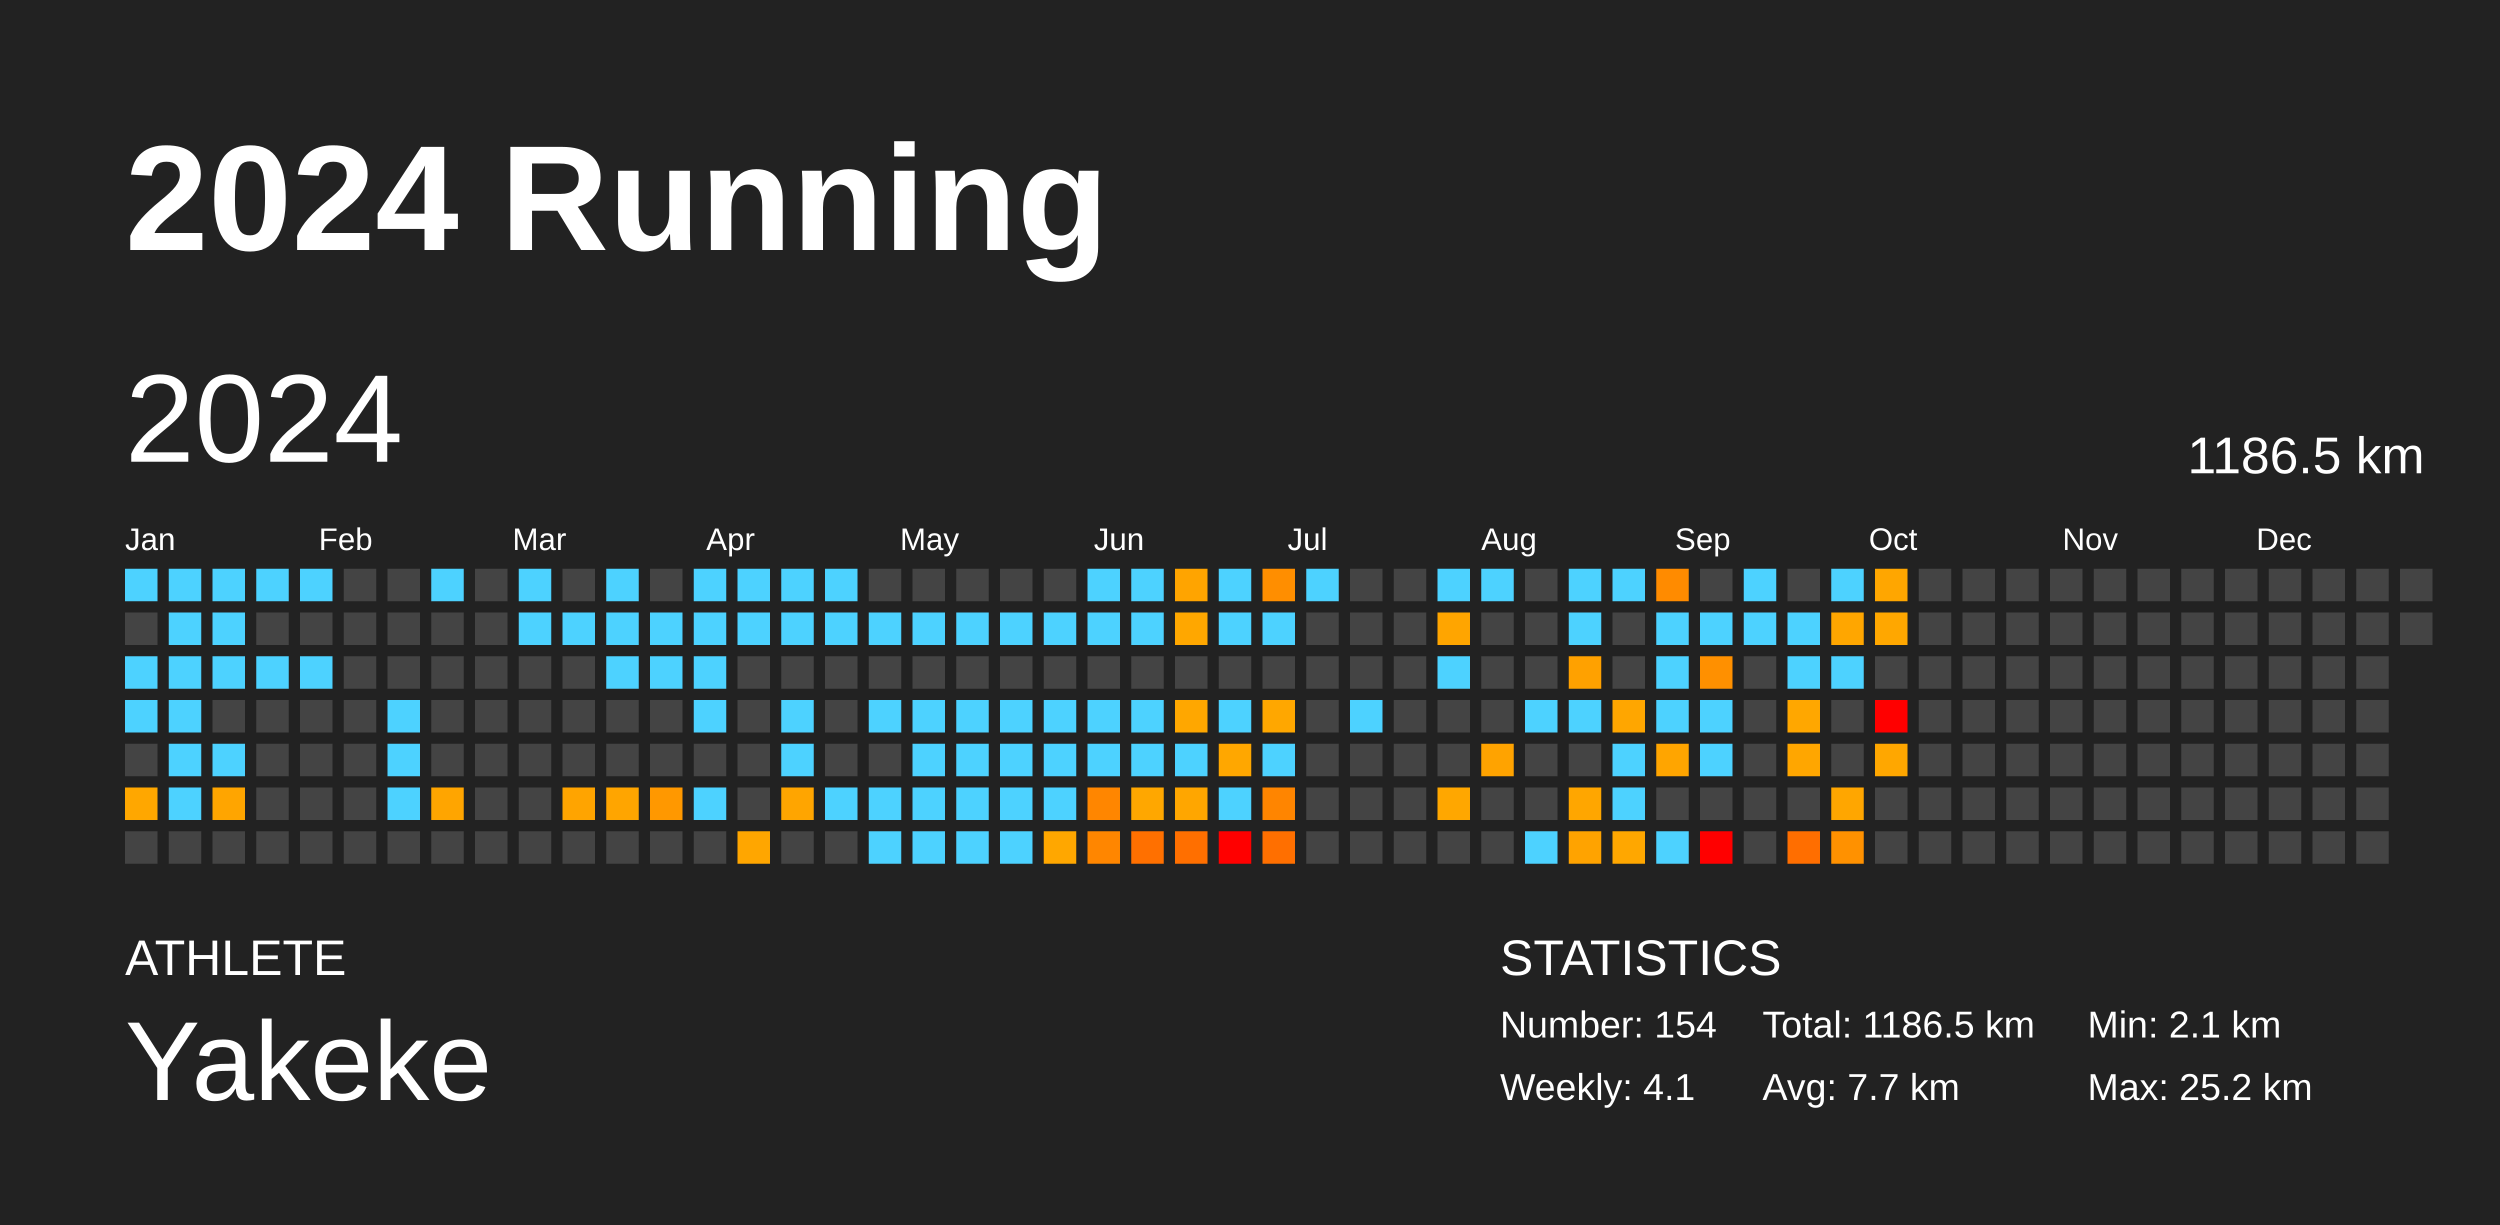
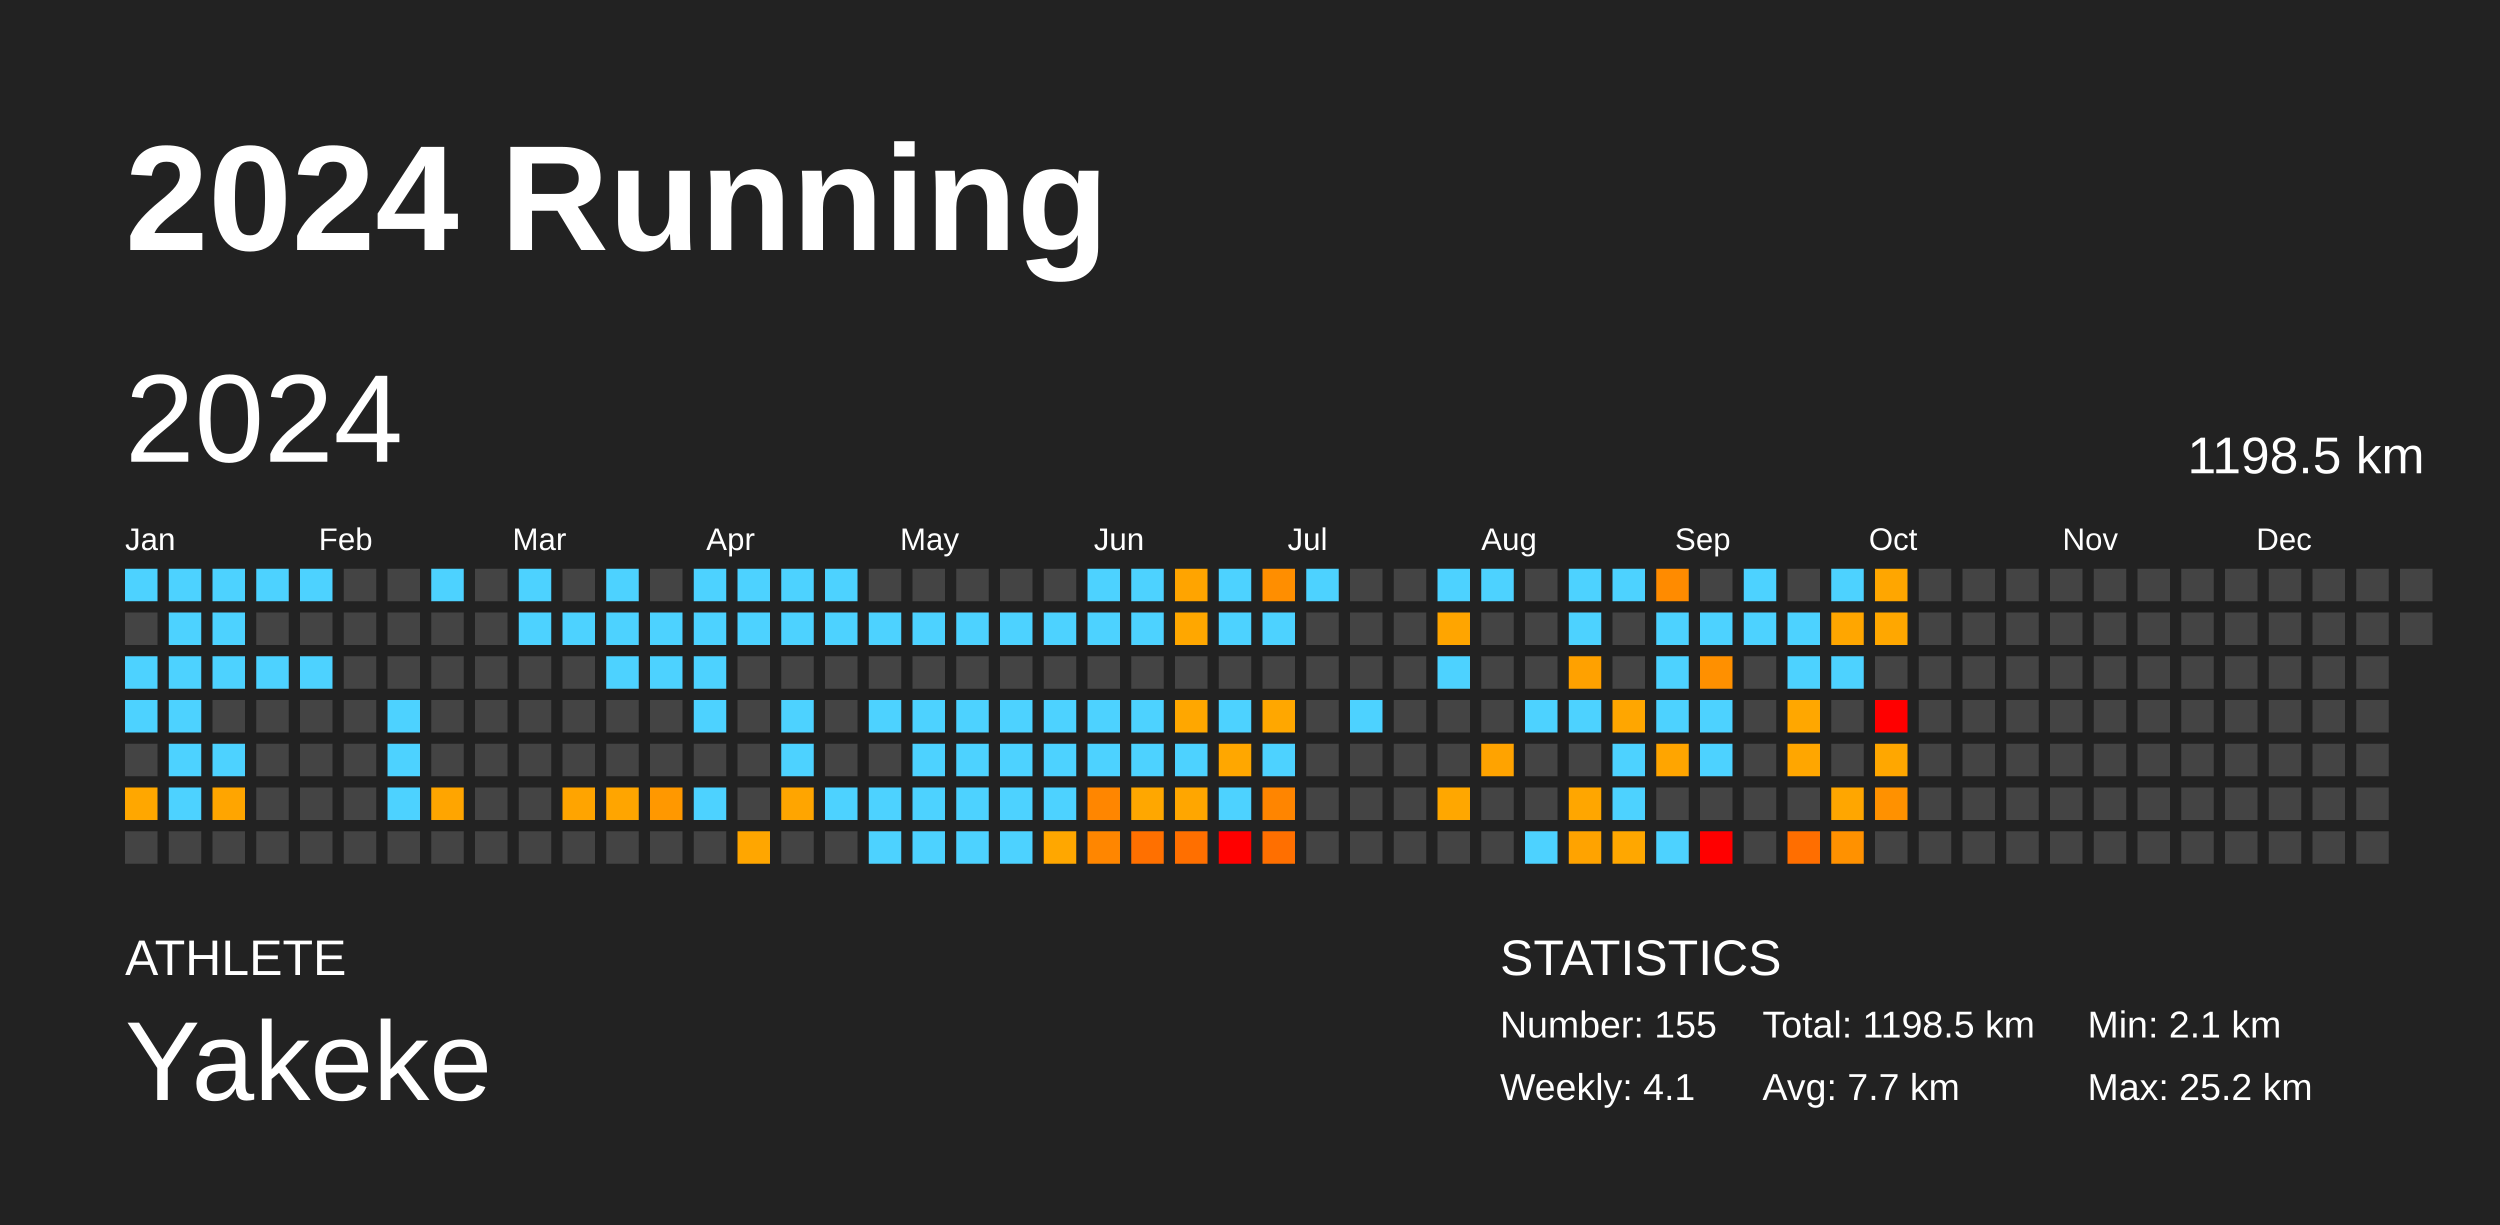
<svg xmlns="http://www.w3.org/2000/svg" baseProfile="full" height="98mm" version="1.1" viewBox="0,0,200,98" width="200mm">
  <defs />
  <rect fill="#222222" height="98" width="200" x="0" y="0" />
  <text fill="#FFFFFF" style="font-size:12px; font-family:Arial; font-weight:bold;" x="10" y="20">2024 Running</text>
  <text fill="#FFFFFF" style="font-size:4px; font-family:Arial" x="10" y="78">ATHLETE</text>
  <text fill="#FFFFFF" style="font-size:9px; font-family:Arial" x="10" y="88">Yakeke</text>
  <text fill="#FFFFFF" style="font-size:4px; font-family:Arial" x="120" y="78">STATISTICS</text>
-   <text fill="#FFFFFF" style="font-size:3px; font-family:Arial" x="120" y="83">Number: 154</text>
+   <text fill="#FFFFFF" style="font-size:3px; font-family:Arial" x="120" y="83">Number: 155</text>
  <text fill="#FFFFFF" style="font-size:3px; font-family:Arial" x="120" y="88">Weekly: 4.1</text>
-   <text fill="#FFFFFF" style="font-size:3px; font-family:Arial" x="141" y="83">Total: 1186.5 km</text>
+   <text fill="#FFFFFF" style="font-size:3px; font-family:Arial" x="141" y="83">Total: 1198.5 km</text>
  <text fill="#FFFFFF" style="font-size:3px; font-family:Arial" x="141" y="88">Avg: 7.7 km</text>
  <text fill="#FFFFFF" style="font-size:3px; font-family:Arial" x="167" y="83">Min: 2.1 km</text>
  <text fill="#FFFFFF" style="font-size:3px; font-family:Arial" x="167" y="88">Max: 25.2 km</text>
  <text dominant-baseline="hanging" fill="#FFFFFF" style="font-size:10.0px; font-family:Arial;" x="10" y="30">2024</text>
-   <text dominant-baseline="hanging" fill="#FFFFFF" style="font-size:4.125px; font-family:Arial;" x="175" y="35">1186.5 km</text>
+   <text dominant-baseline="hanging" fill="#FFFFFF" style="font-size:4.125px; font-family:Arial;" x="175" y="35">1198.5 km</text>
  <text fill="#FFFFFF" style="font-size:2.5px; font-family:Arial" x="10.0" y="44">Jan</text>
  <text fill="#FFFFFF" style="font-size:2.5px; font-family:Arial" x="25.5" y="44">Feb</text>
  <text fill="#FFFFFF" style="font-size:2.5px; font-family:Arial" x="41.0" y="44">Mar</text>
  <text fill="#FFFFFF" style="font-size:2.5px; font-family:Arial" x="56.5" y="44">Apr</text>
  <text fill="#FFFFFF" style="font-size:2.5px; font-family:Arial" x="72.0" y="44">May</text>
  <text fill="#FFFFFF" style="font-size:2.5px; font-family:Arial" x="87.5" y="44">Jun</text>
  <text fill="#FFFFFF" style="font-size:2.5px; font-family:Arial" x="103.0" y="44">Jul</text>
  <text fill="#FFFFFF" style="font-size:2.5px; font-family:Arial" x="118.5" y="44">Aug</text>
  <text fill="#FFFFFF" style="font-size:2.5px; font-family:Arial" x="134.0" y="44">Sep</text>
  <text fill="#FFFFFF" style="font-size:2.5px; font-family:Arial" x="149.5" y="44">Oct</text>
  <text fill="#FFFFFF" style="font-size:2.5px; font-family:Arial" x="165.0" y="44">Nov</text>
  <text fill="#FFFFFF" style="font-size:2.5px; font-family:Arial" x="180.5" y="44">Dec</text>
  <rect fill="#4dd2ff" height="2.6" width="2.6" x="10.0" y="45.5" />
  <rect fill="#444444" height="2.6" width="2.6" x="10.0" y="49.0" />
  <rect fill="#4dd2ff" height="2.6" width="2.6" x="10.0" y="52.5" />
  <rect fill="#4dd2ff" height="2.6" width="2.6" x="10.0" y="56.0" />
  <rect fill="#444444" height="2.6" width="2.6" x="10.0" y="59.5" />
  <rect fill="#ffa700" height="2.6" width="2.6" x="10.0" y="63.0" />
  <rect fill="#444444" height="2.6" width="2.6" x="10.0" y="66.5" />
  <rect fill="#4dd2ff" height="2.6" width="2.6" x="13.5" y="45.5" />
  <rect fill="#4dd2ff" height="2.6" width="2.6" x="13.5" y="49.0" />
  <rect fill="#4dd2ff" height="2.6" width="2.6" x="13.5" y="52.5" />
  <rect fill="#4dd2ff" height="2.6" width="2.6" x="13.5" y="56.0" />
  <rect fill="#4dd2ff" height="2.6" width="2.6" x="13.5" y="59.5" />
  <rect fill="#4dd2ff" height="2.6" width="2.6" x="13.5" y="63.0" />
  <rect fill="#444444" height="2.6" width="2.6" x="13.5" y="66.5" />
  <rect fill="#4dd2ff" height="2.6" width="2.6" x="17.0" y="45.5" />
  <rect fill="#4dd2ff" height="2.6" width="2.6" x="17.0" y="49.0" />
  <rect fill="#4dd2ff" height="2.6" width="2.6" x="17.0" y="52.5" />
  <rect fill="#444444" height="2.6" width="2.6" x="17.0" y="56.0" />
  <rect fill="#4dd2ff" height="2.6" width="2.6" x="17.0" y="59.5" />
  <rect fill="#ffa500" height="2.6" width="2.6" x="17.0" y="63.0" />
  <rect fill="#444444" height="2.6" width="2.6" x="17.0" y="66.5" />
  <rect fill="#4dd2ff" height="2.6" width="2.6" x="20.5" y="45.5" />
  <rect fill="#444444" height="2.6" width="2.6" x="20.5" y="49.0" />
  <rect fill="#4dd2ff" height="2.6" width="2.6" x="20.5" y="52.5" />
  <rect fill="#444444" height="2.6" width="2.6" x="20.5" y="56.0" />
  <rect fill="#444444" height="2.6" width="2.6" x="20.5" y="59.5" />
  <rect fill="#444444" height="2.6" width="2.6" x="20.5" y="63.0" />
  <rect fill="#444444" height="2.6" width="2.6" x="20.5" y="66.5" />
  <rect fill="#4dd2ff" height="2.6" width="2.6" x="24.0" y="45.5" />
  <rect fill="#444444" height="2.6" width="2.6" x="24.0" y="49.0" />
  <rect fill="#4dd2ff" height="2.6" width="2.6" x="24.0" y="52.5" />
  <rect fill="#444444" height="2.6" width="2.6" x="24.0" y="56.0" />
  <rect fill="#444444" height="2.6" width="2.6" x="24.0" y="59.5" />
  <rect fill="#444444" height="2.6" width="2.6" x="24.0" y="63.0" />
  <rect fill="#444444" height="2.6" width="2.6" x="24.0" y="66.5" />
  <rect fill="#444444" height="2.6" width="2.6" x="27.5" y="45.5" />
  <rect fill="#444444" height="2.6" width="2.6" x="27.5" y="49.0" />
  <rect fill="#444444" height="2.6" width="2.6" x="27.5" y="52.5" />
  <rect fill="#444444" height="2.6" width="2.6" x="27.5" y="56.0" />
  <rect fill="#444444" height="2.6" width="2.6" x="27.5" y="59.5" />
  <rect fill="#444444" height="2.6" width="2.6" x="27.5" y="63.0" />
  <rect fill="#444444" height="2.6" width="2.6" x="27.5" y="66.5" />
  <rect fill="#444444" height="2.6" width="2.6" x="31.0" y="45.5" />
  <rect fill="#444444" height="2.6" width="2.6" x="31.0" y="49.0" />
  <rect fill="#444444" height="2.6" width="2.6" x="31.0" y="52.5" />
  <rect fill="#4dd2ff" height="2.6" width="2.6" x="31.0" y="56.0" />
  <rect fill="#4dd2ff" height="2.6" width="2.6" x="31.0" y="59.5" />
  <rect fill="#4dd2ff" height="2.6" width="2.6" x="31.0" y="63.0" />
  <rect fill="#444444" height="2.6" width="2.6" x="31.0" y="66.5" />
  <rect fill="#4dd2ff" height="2.6" width="2.6" x="34.5" y="45.5" />
  <rect fill="#444444" height="2.6" width="2.6" x="34.5" y="49.0" />
  <rect fill="#444444" height="2.6" width="2.6" x="34.5" y="52.5" />
  <rect fill="#444444" height="2.6" width="2.6" x="34.5" y="56.0" />
  <rect fill="#444444" height="2.6" width="2.6" x="34.5" y="59.5" />
  <rect fill="#ffa500" height="2.6" width="2.6" x="34.5" y="63.0" />
  <rect fill="#444444" height="2.6" width="2.6" x="34.5" y="66.5" />
  <rect fill="#444444" height="2.6" width="2.6" x="38.0" y="45.5" />
  <rect fill="#444444" height="2.6" width="2.6" x="38.0" y="49.0" />
  <rect fill="#444444" height="2.6" width="2.6" x="38.0" y="52.5" />
  <rect fill="#444444" height="2.6" width="2.6" x="38.0" y="56.0" />
  <rect fill="#444444" height="2.6" width="2.6" x="38.0" y="59.5" />
  <rect fill="#444444" height="2.6" width="2.6" x="38.0" y="63.0" />
  <rect fill="#444444" height="2.6" width="2.6" x="38.0" y="66.5" />
  <rect fill="#4dd2ff" height="2.6" width="2.6" x="41.5" y="45.5" />
  <rect fill="#4dd2ff" height="2.6" width="2.6" x="41.5" y="49.0" />
  <rect fill="#444444" height="2.6" width="2.6" x="41.5" y="52.5" />
  <rect fill="#444444" height="2.6" width="2.6" x="41.5" y="56.0" />
  <rect fill="#444444" height="2.6" width="2.6" x="41.5" y="59.5" />
  <rect fill="#444444" height="2.6" width="2.6" x="41.5" y="63.0" />
  <rect fill="#444444" height="2.6" width="2.6" x="41.5" y="66.5" />
  <rect fill="#444444" height="2.6" width="2.6" x="45.0" y="45.5" />
  <rect fill="#4dd2ff" height="2.6" width="2.6" x="45.0" y="49.0" />
  <rect fill="#444444" height="2.6" width="2.6" x="45.0" y="52.5" />
  <rect fill="#444444" height="2.6" width="2.6" x="45.0" y="56.0" />
  <rect fill="#444444" height="2.6" width="2.6" x="45.0" y="59.5" />
  <rect fill="#ffa400" height="2.6" width="2.6" x="45.0" y="63.0" />
  <rect fill="#444444" height="2.6" width="2.6" x="45.0" y="66.5" />
  <rect fill="#4dd2ff" height="2.6" width="2.6" x="48.5" y="45.5" />
  <rect fill="#4dd2ff" height="2.6" width="2.6" x="48.5" y="49.0" />
  <rect fill="#4dd2ff" height="2.6" width="2.6" x="48.5" y="52.5" />
  <rect fill="#444444" height="2.6" width="2.6" x="48.5" y="56.0" />
  <rect fill="#444444" height="2.6" width="2.6" x="48.5" y="59.5" />
  <rect fill="#ffa500" height="2.6" width="2.6" x="48.5" y="63.0" />
  <rect fill="#444444" height="2.6" width="2.6" x="48.5" y="66.5" />
  <rect fill="#444444" height="2.6" width="2.6" x="52.0" y="45.5" />
  <rect fill="#4dd2ff" height="2.6" width="2.6" x="52.0" y="49.0" />
  <rect fill="#4dd2ff" height="2.6" width="2.6" x="52.0" y="52.5" />
  <rect fill="#444444" height="2.6" width="2.6" x="52.0" y="56.0" />
  <rect fill="#444444" height="2.6" width="2.6" x="52.0" y="59.5" />
  <rect fill="#ff9800" height="2.6" width="2.6" x="52.0" y="63.0" />
  <rect fill="#444444" height="2.6" width="2.6" x="52.0" y="66.5" />
  <rect fill="#4dd2ff" height="2.6" width="2.6" x="55.5" y="45.5" />
  <rect fill="#4dd2ff" height="2.6" width="2.6" x="55.5" y="49.0" />
  <rect fill="#4dd2ff" height="2.6" width="2.6" x="55.5" y="52.5" />
  <rect fill="#4dd2ff" height="2.6" width="2.6" x="55.5" y="56.0" />
  <rect fill="#444444" height="2.6" width="2.6" x="55.5" y="59.5" />
  <rect fill="#4dd2ff" height="2.6" width="2.6" x="55.5" y="63.0" />
  <rect fill="#444444" height="2.6" width="2.6" x="55.5" y="66.5" />
  <rect fill="#4dd2ff" height="2.6" width="2.6" x="59.0" y="45.5" />
  <rect fill="#4dd2ff" height="2.6" width="2.6" x="59.0" y="49.0" />
  <rect fill="#444444" height="2.6" width="2.6" x="59.0" y="52.5" />
  <rect fill="#444444" height="2.6" width="2.6" x="59.0" y="56.0" />
  <rect fill="#444444" height="2.6" width="2.6" x="59.0" y="59.5" />
  <rect fill="#444444" height="2.6" width="2.6" x="59.0" y="63.0" />
  <rect fill="#ffa600" height="2.6" width="2.6" x="59.0" y="66.5" />
  <rect fill="#4dd2ff" height="2.6" width="2.6" x="62.5" y="45.5" />
  <rect fill="#4dd2ff" height="2.6" width="2.6" x="62.5" y="49.0" />
  <rect fill="#444444" height="2.6" width="2.6" x="62.5" y="52.5" />
  <rect fill="#4dd2ff" height="2.6" width="2.6" x="62.5" y="56.0" />
  <rect fill="#4dd2ff" height="2.6" width="2.6" x="62.5" y="59.5" />
  <rect fill="#ffa500" height="2.6" width="2.6" x="62.5" y="63.0" />
  <rect fill="#444444" height="2.6" width="2.6" x="62.5" y="66.5" />
  <rect fill="#4dd2ff" height="2.6" width="2.6" x="66.0" y="45.5" />
  <rect fill="#4dd2ff" height="2.6" width="2.6" x="66.0" y="49.0" />
  <rect fill="#444444" height="2.6" width="2.6" x="66.0" y="52.5" />
  <rect fill="#444444" height="2.6" width="2.6" x="66.0" y="56.0" />
  <rect fill="#444444" height="2.6" width="2.6" x="66.0" y="59.5" />
  <rect fill="#4dd2ff" height="2.6" width="2.6" x="66.0" y="63.0" />
  <rect fill="#444444" height="2.6" width="2.6" x="66.0" y="66.5" />
  <rect fill="#444444" height="2.6" width="2.6" x="69.5" y="45.5" />
  <rect fill="#4dd2ff" height="2.6" width="2.6" x="69.5" y="49.0" />
  <rect fill="#444444" height="2.6" width="2.6" x="69.5" y="52.5" />
  <rect fill="#4dd2ff" height="2.6" width="2.6" x="69.5" y="56.0" />
  <rect fill="#444444" height="2.6" width="2.6" x="69.5" y="59.5" />
  <rect fill="#4dd2ff" height="2.6" width="2.6" x="69.5" y="63.0" />
  <rect fill="#4dd2ff" height="2.6" width="2.6" x="69.5" y="66.5" />
  <rect fill="#444444" height="2.6" width="2.6" x="73.0" y="45.5" />
  <rect fill="#4dd2ff" height="2.6" width="2.6" x="73.0" y="49.0" />
  <rect fill="#444444" height="2.6" width="2.6" x="73.0" y="52.5" />
  <rect fill="#4dd2ff" height="2.6" width="2.6" x="73.0" y="56.0" />
  <rect fill="#4dd2ff" height="2.6" width="2.6" x="73.0" y="59.5" />
  <rect fill="#4dd2ff" height="2.6" width="2.6" x="73.0" y="63.0" />
  <rect fill="#4dd2ff" height="2.6" width="2.6" x="73.0" y="66.5" />
  <rect fill="#444444" height="2.6" width="2.6" x="76.5" y="45.5" />
  <rect fill="#4dd2ff" height="2.6" width="2.6" x="76.5" y="49.0" />
  <rect fill="#444444" height="2.6" width="2.6" x="76.5" y="52.5" />
  <rect fill="#4dd2ff" height="2.6" width="2.6" x="76.5" y="56.0" />
  <rect fill="#4dd2ff" height="2.6" width="2.6" x="76.5" y="59.5" />
  <rect fill="#4dd2ff" height="2.6" width="2.6" x="76.5" y="63.0" />
  <rect fill="#4dd2ff" height="2.6" width="2.6" x="76.5" y="66.5" />
  <rect fill="#444444" height="2.6" width="2.6" x="80.0" y="45.5" />
  <rect fill="#4dd2ff" height="2.6" width="2.6" x="80.0" y="49.0" />
  <rect fill="#444444" height="2.6" width="2.6" x="80.0" y="52.5" />
  <rect fill="#4dd2ff" height="2.6" width="2.6" x="80.0" y="56.0" />
  <rect fill="#4dd2ff" height="2.6" width="2.6" x="80.0" y="59.5" />
  <rect fill="#4dd2ff" height="2.6" width="2.6" x="80.0" y="63.0" />
  <rect fill="#4dd2ff" height="2.6" width="2.6" x="80.0" y="66.5" />
  <rect fill="#444444" height="2.6" width="2.6" x="83.5" y="45.5" />
  <rect fill="#4dd2ff" height="2.6" width="2.6" x="83.5" y="49.0" />
  <rect fill="#444444" height="2.6" width="2.6" x="83.5" y="52.5" />
  <rect fill="#4dd2ff" height="2.6" width="2.6" x="83.5" y="56.0" />
  <rect fill="#4dd2ff" height="2.6" width="2.6" x="83.5" y="59.5" />
  <rect fill="#4dd2ff" height="2.6" width="2.6" x="83.5" y="63.0" />
  <rect fill="#ffa700" height="2.6" width="2.6" x="83.5" y="66.5" />
  <rect fill="#4dd2ff" height="2.6" width="2.6" x="87.0" y="45.5" />
  <rect fill="#4dd2ff" height="2.6" width="2.6" x="87.0" y="49.0" />
  <rect fill="#444444" height="2.6" width="2.6" x="87.0" y="52.5" />
  <rect fill="#4dd2ff" height="2.6" width="2.6" x="87.0" y="56.0" />
  <rect fill="#4dd2ff" height="2.6" width="2.6" x="87.0" y="59.5" />
  <rect fill="#ff8600" height="2.6" width="2.6" x="87.0" y="63.0" />
  <rect fill="#ff8600" height="2.6" width="2.6" x="87.0" y="66.5" />
  <rect fill="#4dd2ff" height="2.6" width="2.6" x="90.5" y="45.5" />
  <rect fill="#4dd2ff" height="2.6" width="2.6" x="90.5" y="49.0" />
  <rect fill="#444444" height="2.6" width="2.6" x="90.5" y="52.5" />
  <rect fill="#4dd2ff" height="2.6" width="2.6" x="90.5" y="56.0" />
  <rect fill="#4dd2ff" height="2.6" width="2.6" x="90.5" y="59.5" />
  <rect fill="#ffa700" height="2.6" width="2.6" x="90.5" y="63.0" />
  <rect fill="#ff7000" height="2.6" width="2.6" x="90.5" y="66.5" />
  <rect fill="#ffa400" height="2.6" width="2.6" x="94.0" y="45.5" />
  <rect fill="#ffa700" height="2.6" width="2.6" x="94.0" y="49.0" />
  <rect fill="#444444" height="2.6" width="2.6" x="94.0" y="52.5" />
  <rect fill="#ffa700" height="2.6" width="2.6" x="94.0" y="56.0" />
  <rect fill="#4dd2ff" height="2.6" width="2.6" x="94.0" y="59.5" />
  <rect fill="#ffa600" height="2.6" width="2.6" x="94.0" y="63.0" />
  <rect fill="#ff6f00" height="2.6" width="2.6" x="94.0" y="66.5" />
  <rect fill="#4dd2ff" height="2.6" width="2.6" x="97.5" y="45.5" />
  <rect fill="#4dd2ff" height="2.6" width="2.6" x="97.5" y="49.0" />
  <rect fill="#444444" height="2.6" width="2.6" x="97.5" y="52.5" />
  <rect fill="#4dd2ff" height="2.6" width="2.6" x="97.5" y="56.0" />
  <rect fill="#ffa700" height="2.6" width="2.6" x="97.5" y="59.5" />
  <rect fill="#4dd2ff" height="2.6" width="2.6" x="97.5" y="63.0" />
  <rect fill="red" height="2.6" width="2.6" x="97.5" y="66.5" />
  <rect fill="#ff8e00" height="2.6" width="2.6" x="101.0" y="45.5" />
  <rect fill="#4dd2ff" height="2.6" width="2.6" x="101.0" y="49.0" />
  <rect fill="#444444" height="2.6" width="2.6" x="101.0" y="52.5" />
  <rect fill="#ffa700" height="2.6" width="2.6" x="101.0" y="56.0" />
  <rect fill="#4dd2ff" height="2.6" width="2.6" x="101.0" y="59.5" />
  <rect fill="#ff8500" height="2.6" width="2.6" x="101.0" y="63.0" />
  <rect fill="#ff6f00" height="2.6" width="2.6" x="101.0" y="66.5" />
  <rect fill="#4dd2ff" height="2.6" width="2.6" x="104.5" y="45.5" />
  <rect fill="#444444" height="2.6" width="2.6" x="104.5" y="49.0" />
  <rect fill="#444444" height="2.6" width="2.6" x="104.5" y="52.5" />
  <rect fill="#444444" height="2.6" width="2.6" x="104.5" y="56.0" />
  <rect fill="#444444" height="2.6" width="2.6" x="104.5" y="59.5" />
  <rect fill="#444444" height="2.6" width="2.6" x="104.5" y="63.0" />
  <rect fill="#444444" height="2.6" width="2.6" x="104.5" y="66.5" />
  <rect fill="#444444" height="2.6" width="2.6" x="108.0" y="45.5" />
  <rect fill="#444444" height="2.6" width="2.6" x="108.0" y="49.0" />
  <rect fill="#444444" height="2.6" width="2.6" x="108.0" y="52.5" />
  <rect fill="#4dd2ff" height="2.6" width="2.6" x="108.0" y="56.0" />
  <rect fill="#444444" height="2.6" width="2.6" x="108.0" y="59.5" />
  <rect fill="#444444" height="2.6" width="2.6" x="108.0" y="63.0" />
  <rect fill="#444444" height="2.6" width="2.6" x="108.0" y="66.5" />
  <rect fill="#444444" height="2.6" width="2.6" x="111.5" y="45.5" />
  <rect fill="#444444" height="2.6" width="2.6" x="111.5" y="49.0" />
  <rect fill="#444444" height="2.6" width="2.6" x="111.5" y="52.5" />
  <rect fill="#444444" height="2.6" width="2.6" x="111.5" y="56.0" />
  <rect fill="#444444" height="2.6" width="2.6" x="111.5" y="59.5" />
  <rect fill="#444444" height="2.6" width="2.6" x="111.5" y="63.0" />
  <rect fill="#444444" height="2.6" width="2.6" x="111.5" y="66.5" />
  <rect fill="#4dd2ff" height="2.6" width="2.6" x="115.0" y="45.5" />
  <rect fill="#ffa500" height="2.6" width="2.6" x="115.0" y="49.0" />
  <rect fill="#4dd2ff" height="2.6" width="2.6" x="115.0" y="52.5" />
  <rect fill="#444444" height="2.6" width="2.6" x="115.0" y="56.0" />
  <rect fill="#444444" height="2.6" width="2.6" x="115.0" y="59.5" />
  <rect fill="#ffa700" height="2.6" width="2.6" x="115.0" y="63.0" />
  <rect fill="#444444" height="2.6" width="2.6" x="115.0" y="66.5" />
  <rect fill="#4dd2ff" height="2.6" width="2.6" x="118.5" y="45.5" />
  <rect fill="#444444" height="2.6" width="2.6" x="118.5" y="49.0" />
  <rect fill="#444444" height="2.6" width="2.6" x="118.5" y="52.5" />
  <rect fill="#444444" height="2.6" width="2.6" x="118.5" y="56.0" />
  <rect fill="#ffa300" height="2.6" width="2.6" x="118.5" y="59.5" />
  <rect fill="#444444" height="2.6" width="2.6" x="118.5" y="63.0" />
  <rect fill="#444444" height="2.6" width="2.6" x="118.5" y="66.5" />
  <rect fill="#444444" height="2.6" width="2.6" x="122.0" y="45.5" />
  <rect fill="#444444" height="2.6" width="2.6" x="122.0" y="49.0" />
  <rect fill="#444444" height="2.6" width="2.6" x="122.0" y="52.5" />
  <rect fill="#4dd2ff" height="2.6" width="2.6" x="122.0" y="56.0" />
  <rect fill="#444444" height="2.6" width="2.6" x="122.0" y="59.5" />
  <rect fill="#444444" height="2.6" width="2.6" x="122.0" y="63.0" />
  <rect fill="#4dd2ff" height="2.6" width="2.6" x="122.0" y="66.5" />
  <rect fill="#4dd2ff" height="2.6" width="2.6" x="125.5" y="45.5" />
  <rect fill="#4dd2ff" height="2.6" width="2.6" x="125.5" y="49.0" />
  <rect fill="#ffa100" height="2.6" width="2.6" x="125.5" y="52.5" />
  <rect fill="#4dd2ff" height="2.6" width="2.6" x="125.5" y="56.0" />
  <rect fill="#444444" height="2.6" width="2.6" x="125.5" y="59.5" />
  <rect fill="#ffa600" height="2.6" width="2.6" x="125.5" y="63.0" />
  <rect fill="#ffa300" height="2.6" width="2.6" x="125.5" y="66.5" />
  <rect fill="#4dd2ff" height="2.6" width="2.6" x="129.0" y="45.5" />
  <rect fill="#444444" height="2.6" width="2.6" x="129.0" y="49.0" />
  <rect fill="#444444" height="2.6" width="2.6" x="129.0" y="52.5" />
  <rect fill="#ffa600" height="2.6" width="2.6" x="129.0" y="56.0" />
  <rect fill="#4dd2ff" height="2.6" width="2.6" x="129.0" y="59.5" />
  <rect fill="#4dd2ff" height="2.6" width="2.6" x="129.0" y="63.0" />
  <rect fill="#ffa700" height="2.6" width="2.6" x="129.0" y="66.5" />
  <rect fill="#ff8b00" height="2.6" width="2.6" x="132.5" y="45.5" />
  <rect fill="#4dd2ff" height="2.6" width="2.6" x="132.5" y="49.0" />
  <rect fill="#4dd2ff" height="2.6" width="2.6" x="132.5" y="52.5" />
  <rect fill="#4dd2ff" height="2.6" width="2.6" x="132.5" y="56.0" />
  <rect fill="#ffa500" height="2.6" width="2.6" x="132.5" y="59.5" />
  <rect fill="#444444" height="2.6" width="2.6" x="132.5" y="63.0" />
  <rect fill="#4dd2ff" height="2.6" width="2.6" x="132.5" y="66.5" />
  <rect fill="#444444" height="2.6" width="2.6" x="136.0" y="45.5" />
  <rect fill="#4dd2ff" height="2.6" width="2.6" x="136.0" y="49.0" />
  <rect fill="#ff9000" height="2.6" width="2.6" x="136.0" y="52.5" />
  <rect fill="#4dd2ff" height="2.6" width="2.6" x="136.0" y="56.0" />
  <rect fill="#4dd2ff" height="2.6" width="2.6" x="136.0" y="59.5" />
  <rect fill="#444444" height="2.6" width="2.6" x="136.0" y="63.0" />
  <rect fill="red" height="2.6" width="2.6" x="136.0" y="66.5" />
  <rect fill="#4dd2ff" height="2.6" width="2.6" x="139.5" y="45.5" />
  <rect fill="#4dd2ff" height="2.6" width="2.6" x="139.5" y="49.0" />
  <rect fill="#444444" height="2.6" width="2.6" x="139.5" y="52.5" />
  <rect fill="#444444" height="2.6" width="2.6" x="139.5" y="56.0" />
  <rect fill="#444444" height="2.6" width="2.6" x="139.5" y="59.5" />
  <rect fill="#444444" height="2.6" width="2.6" x="139.5" y="63.0" />
  <rect fill="#444444" height="2.6" width="2.6" x="139.5" y="66.5" />
  <rect fill="#444444" height="2.6" width="2.6" x="143.0" y="45.5" />
  <rect fill="#4dd2ff" height="2.6" width="2.6" x="143.0" y="49.0" />
  <rect fill="#4dd2ff" height="2.6" width="2.6" x="143.0" y="52.5" />
  <rect fill="#ffa700" height="2.6" width="2.6" x="143.0" y="56.0" />
  <rect fill="#ffa600" height="2.6" width="2.6" x="143.0" y="59.5" />
  <rect fill="#444444" height="2.6" width="2.6" x="143.0" y="63.0" />
  <rect fill="#ff6e00" height="2.6" width="2.6" x="143.0" y="66.5" />
  <rect fill="#4dd2ff" height="2.6" width="2.6" x="146.5" y="45.5" />
  <rect fill="#ffa600" height="2.6" width="2.6" x="146.5" y="49.0" />
  <rect fill="#4dd2ff" height="2.6" width="2.6" x="146.5" y="52.5" />
  <rect fill="#444444" height="2.6" width="2.6" x="146.5" y="56.0" />
  <rect fill="#444444" height="2.6" width="2.6" x="146.5" y="59.5" />
  <rect fill="#ffa600" height="2.6" width="2.6" x="146.5" y="63.0" />
  <rect fill="#ff9100" height="2.6" width="2.6" x="146.5" y="66.5" />
  <rect fill="#ffa600" height="2.6" width="2.6" x="150.0" y="45.5" />
  <rect fill="#ffa700" height="2.6" width="2.6" x="150.0" y="49.0" />
  <rect fill="#444444" height="2.6" width="2.6" x="150.0" y="52.5" />
  <rect fill="red" height="2.6" width="2.6" x="150.0" y="56.0" />
  <rect fill="#ffa700" height="2.6" width="2.6" x="150.0" y="59.5" />
-   <rect fill="#444444" height="2.6" width="2.6" x="150.0" y="63.0" />
+   <rect fill="#ff9100" height="2.6" width="2.6" x="150.0" y="63.0" />
  <rect fill="#444444" height="2.6" width="2.6" x="150.0" y="66.5" />
  <rect fill="#444444" height="2.6" width="2.6" x="153.5" y="45.5" />
  <rect fill="#444444" height="2.6" width="2.6" x="153.5" y="49.0" />
  <rect fill="#444444" height="2.6" width="2.6" x="153.5" y="52.5" />
  <rect fill="#444444" height="2.6" width="2.6" x="153.5" y="56.0" />
  <rect fill="#444444" height="2.6" width="2.6" x="153.5" y="59.5" />
  <rect fill="#444444" height="2.6" width="2.6" x="153.5" y="63.0" />
  <rect fill="#444444" height="2.6" width="2.6" x="153.5" y="66.5" />
  <rect fill="#444444" height="2.6" width="2.6" x="157.0" y="45.5" />
  <rect fill="#444444" height="2.6" width="2.6" x="157.0" y="49.0" />
  <rect fill="#444444" height="2.6" width="2.6" x="157.0" y="52.5" />
  <rect fill="#444444" height="2.6" width="2.6" x="157.0" y="56.0" />
  <rect fill="#444444" height="2.6" width="2.6" x="157.0" y="59.5" />
  <rect fill="#444444" height="2.6" width="2.6" x="157.0" y="63.0" />
  <rect fill="#444444" height="2.6" width="2.6" x="157.0" y="66.5" />
  <rect fill="#444444" height="2.6" width="2.6" x="160.5" y="45.5" />
  <rect fill="#444444" height="2.6" width="2.6" x="160.5" y="49.0" />
  <rect fill="#444444" height="2.6" width="2.6" x="160.5" y="52.5" />
  <rect fill="#444444" height="2.6" width="2.6" x="160.5" y="56.0" />
  <rect fill="#444444" height="2.6" width="2.6" x="160.5" y="59.5" />
  <rect fill="#444444" height="2.6" width="2.6" x="160.5" y="63.0" />
  <rect fill="#444444" height="2.6" width="2.6" x="160.5" y="66.5" />
  <rect fill="#444444" height="2.6" width="2.6" x="164.0" y="45.5" />
  <rect fill="#444444" height="2.6" width="2.6" x="164.0" y="49.0" />
  <rect fill="#444444" height="2.6" width="2.6" x="164.0" y="52.5" />
  <rect fill="#444444" height="2.6" width="2.6" x="164.0" y="56.0" />
  <rect fill="#444444" height="2.6" width="2.6" x="164.0" y="59.5" />
  <rect fill="#444444" height="2.6" width="2.6" x="164.0" y="63.0" />
  <rect fill="#444444" height="2.6" width="2.6" x="164.0" y="66.5" />
  <rect fill="#444444" height="2.6" width="2.6" x="167.5" y="45.5" />
  <rect fill="#444444" height="2.6" width="2.6" x="167.5" y="49.0" />
  <rect fill="#444444" height="2.6" width="2.6" x="167.5" y="52.5" />
  <rect fill="#444444" height="2.6" width="2.6" x="167.5" y="56.0" />
  <rect fill="#444444" height="2.6" width="2.6" x="167.5" y="59.5" />
  <rect fill="#444444" height="2.6" width="2.6" x="167.5" y="63.0" />
  <rect fill="#444444" height="2.6" width="2.6" x="167.5" y="66.5" />
  <rect fill="#444444" height="2.6" width="2.6" x="171.0" y="45.5" />
  <rect fill="#444444" height="2.6" width="2.6" x="171.0" y="49.0" />
  <rect fill="#444444" height="2.6" width="2.6" x="171.0" y="52.5" />
  <rect fill="#444444" height="2.6" width="2.6" x="171.0" y="56.0" />
  <rect fill="#444444" height="2.6" width="2.6" x="171.0" y="59.5" />
  <rect fill="#444444" height="2.6" width="2.6" x="171.0" y="63.0" />
  <rect fill="#444444" height="2.6" width="2.6" x="171.0" y="66.5" />
  <rect fill="#444444" height="2.6" width="2.6" x="174.5" y="45.5" />
  <rect fill="#444444" height="2.6" width="2.6" x="174.5" y="49.0" />
  <rect fill="#444444" height="2.6" width="2.6" x="174.5" y="52.5" />
  <rect fill="#444444" height="2.6" width="2.6" x="174.5" y="56.0" />
  <rect fill="#444444" height="2.6" width="2.6" x="174.5" y="59.5" />
  <rect fill="#444444" height="2.6" width="2.6" x="174.5" y="63.0" />
  <rect fill="#444444" height="2.6" width="2.6" x="174.5" y="66.5" />
  <rect fill="#444444" height="2.6" width="2.6" x="178.0" y="45.5" />
  <rect fill="#444444" height="2.6" width="2.6" x="178.0" y="49.0" />
  <rect fill="#444444" height="2.6" width="2.6" x="178.0" y="52.5" />
  <rect fill="#444444" height="2.6" width="2.6" x="178.0" y="56.0" />
  <rect fill="#444444" height="2.6" width="2.6" x="178.0" y="59.5" />
  <rect fill="#444444" height="2.6" width="2.6" x="178.0" y="63.0" />
  <rect fill="#444444" height="2.6" width="2.6" x="178.0" y="66.5" />
  <rect fill="#444444" height="2.6" width="2.6" x="181.5" y="45.5" />
  <rect fill="#444444" height="2.6" width="2.6" x="181.5" y="49.0" />
  <rect fill="#444444" height="2.6" width="2.6" x="181.5" y="52.5" />
  <rect fill="#444444" height="2.6" width="2.6" x="181.5" y="56.0" />
  <rect fill="#444444" height="2.6" width="2.6" x="181.5" y="59.5" />
  <rect fill="#444444" height="2.6" width="2.6" x="181.5" y="63.0" />
  <rect fill="#444444" height="2.6" width="2.6" x="181.5" y="66.5" />
  <rect fill="#444444" height="2.6" width="2.6" x="185.0" y="45.5" />
  <rect fill="#444444" height="2.6" width="2.6" x="185.0" y="49.0" />
  <rect fill="#444444" height="2.6" width="2.6" x="185.0" y="52.5" />
  <rect fill="#444444" height="2.6" width="2.6" x="185.0" y="56.0" />
  <rect fill="#444444" height="2.6" width="2.6" x="185.0" y="59.5" />
  <rect fill="#444444" height="2.6" width="2.6" x="185.0" y="63.0" />
  <rect fill="#444444" height="2.6" width="2.6" x="185.0" y="66.5" />
  <rect fill="#444444" height="2.6" width="2.6" x="188.5" y="45.5" />
  <rect fill="#444444" height="2.6" width="2.6" x="188.5" y="49.0" />
  <rect fill="#444444" height="2.6" width="2.6" x="188.5" y="52.5" />
  <rect fill="#444444" height="2.6" width="2.6" x="188.5" y="56.0" />
  <rect fill="#444444" height="2.6" width="2.6" x="188.5" y="59.5" />
  <rect fill="#444444" height="2.6" width="2.6" x="188.5" y="63.0" />
  <rect fill="#444444" height="2.6" width="2.6" x="188.5" y="66.5" />
  <rect fill="#444444" height="2.6" width="2.6" x="192.0" y="45.5" />
  <rect fill="#444444" height="2.6" width="2.6" x="192.0" y="49.0" />
</svg>
